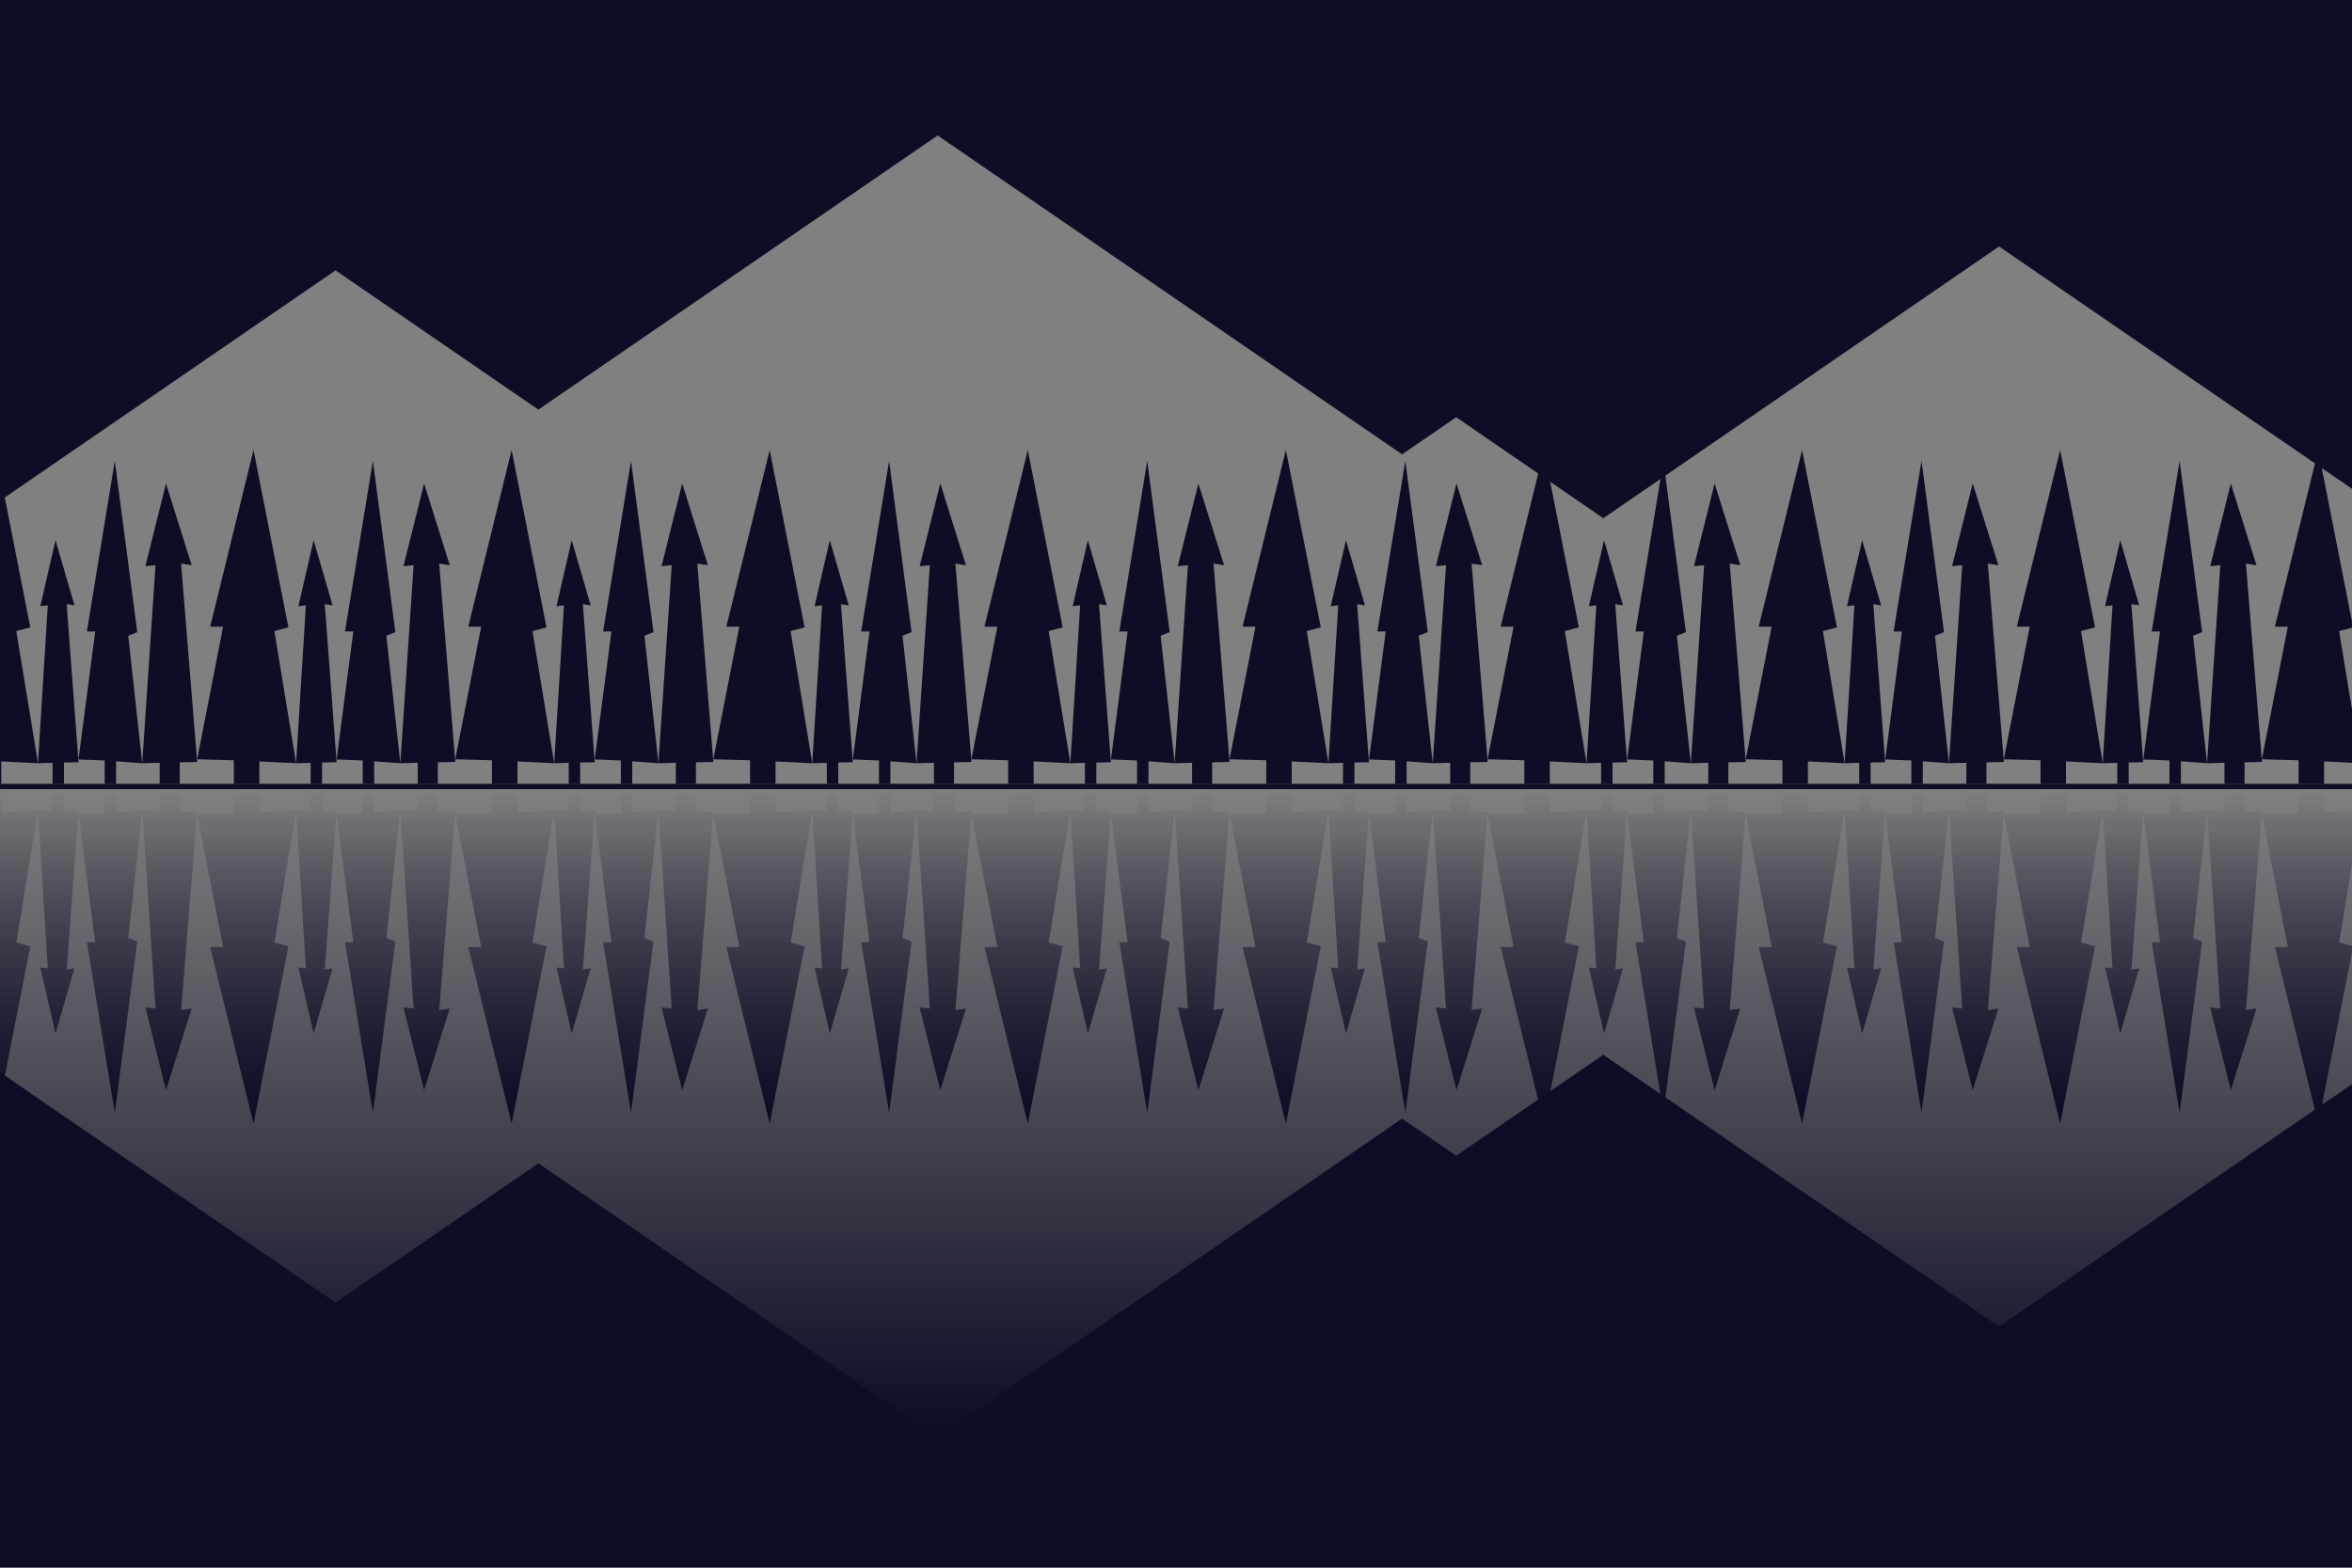
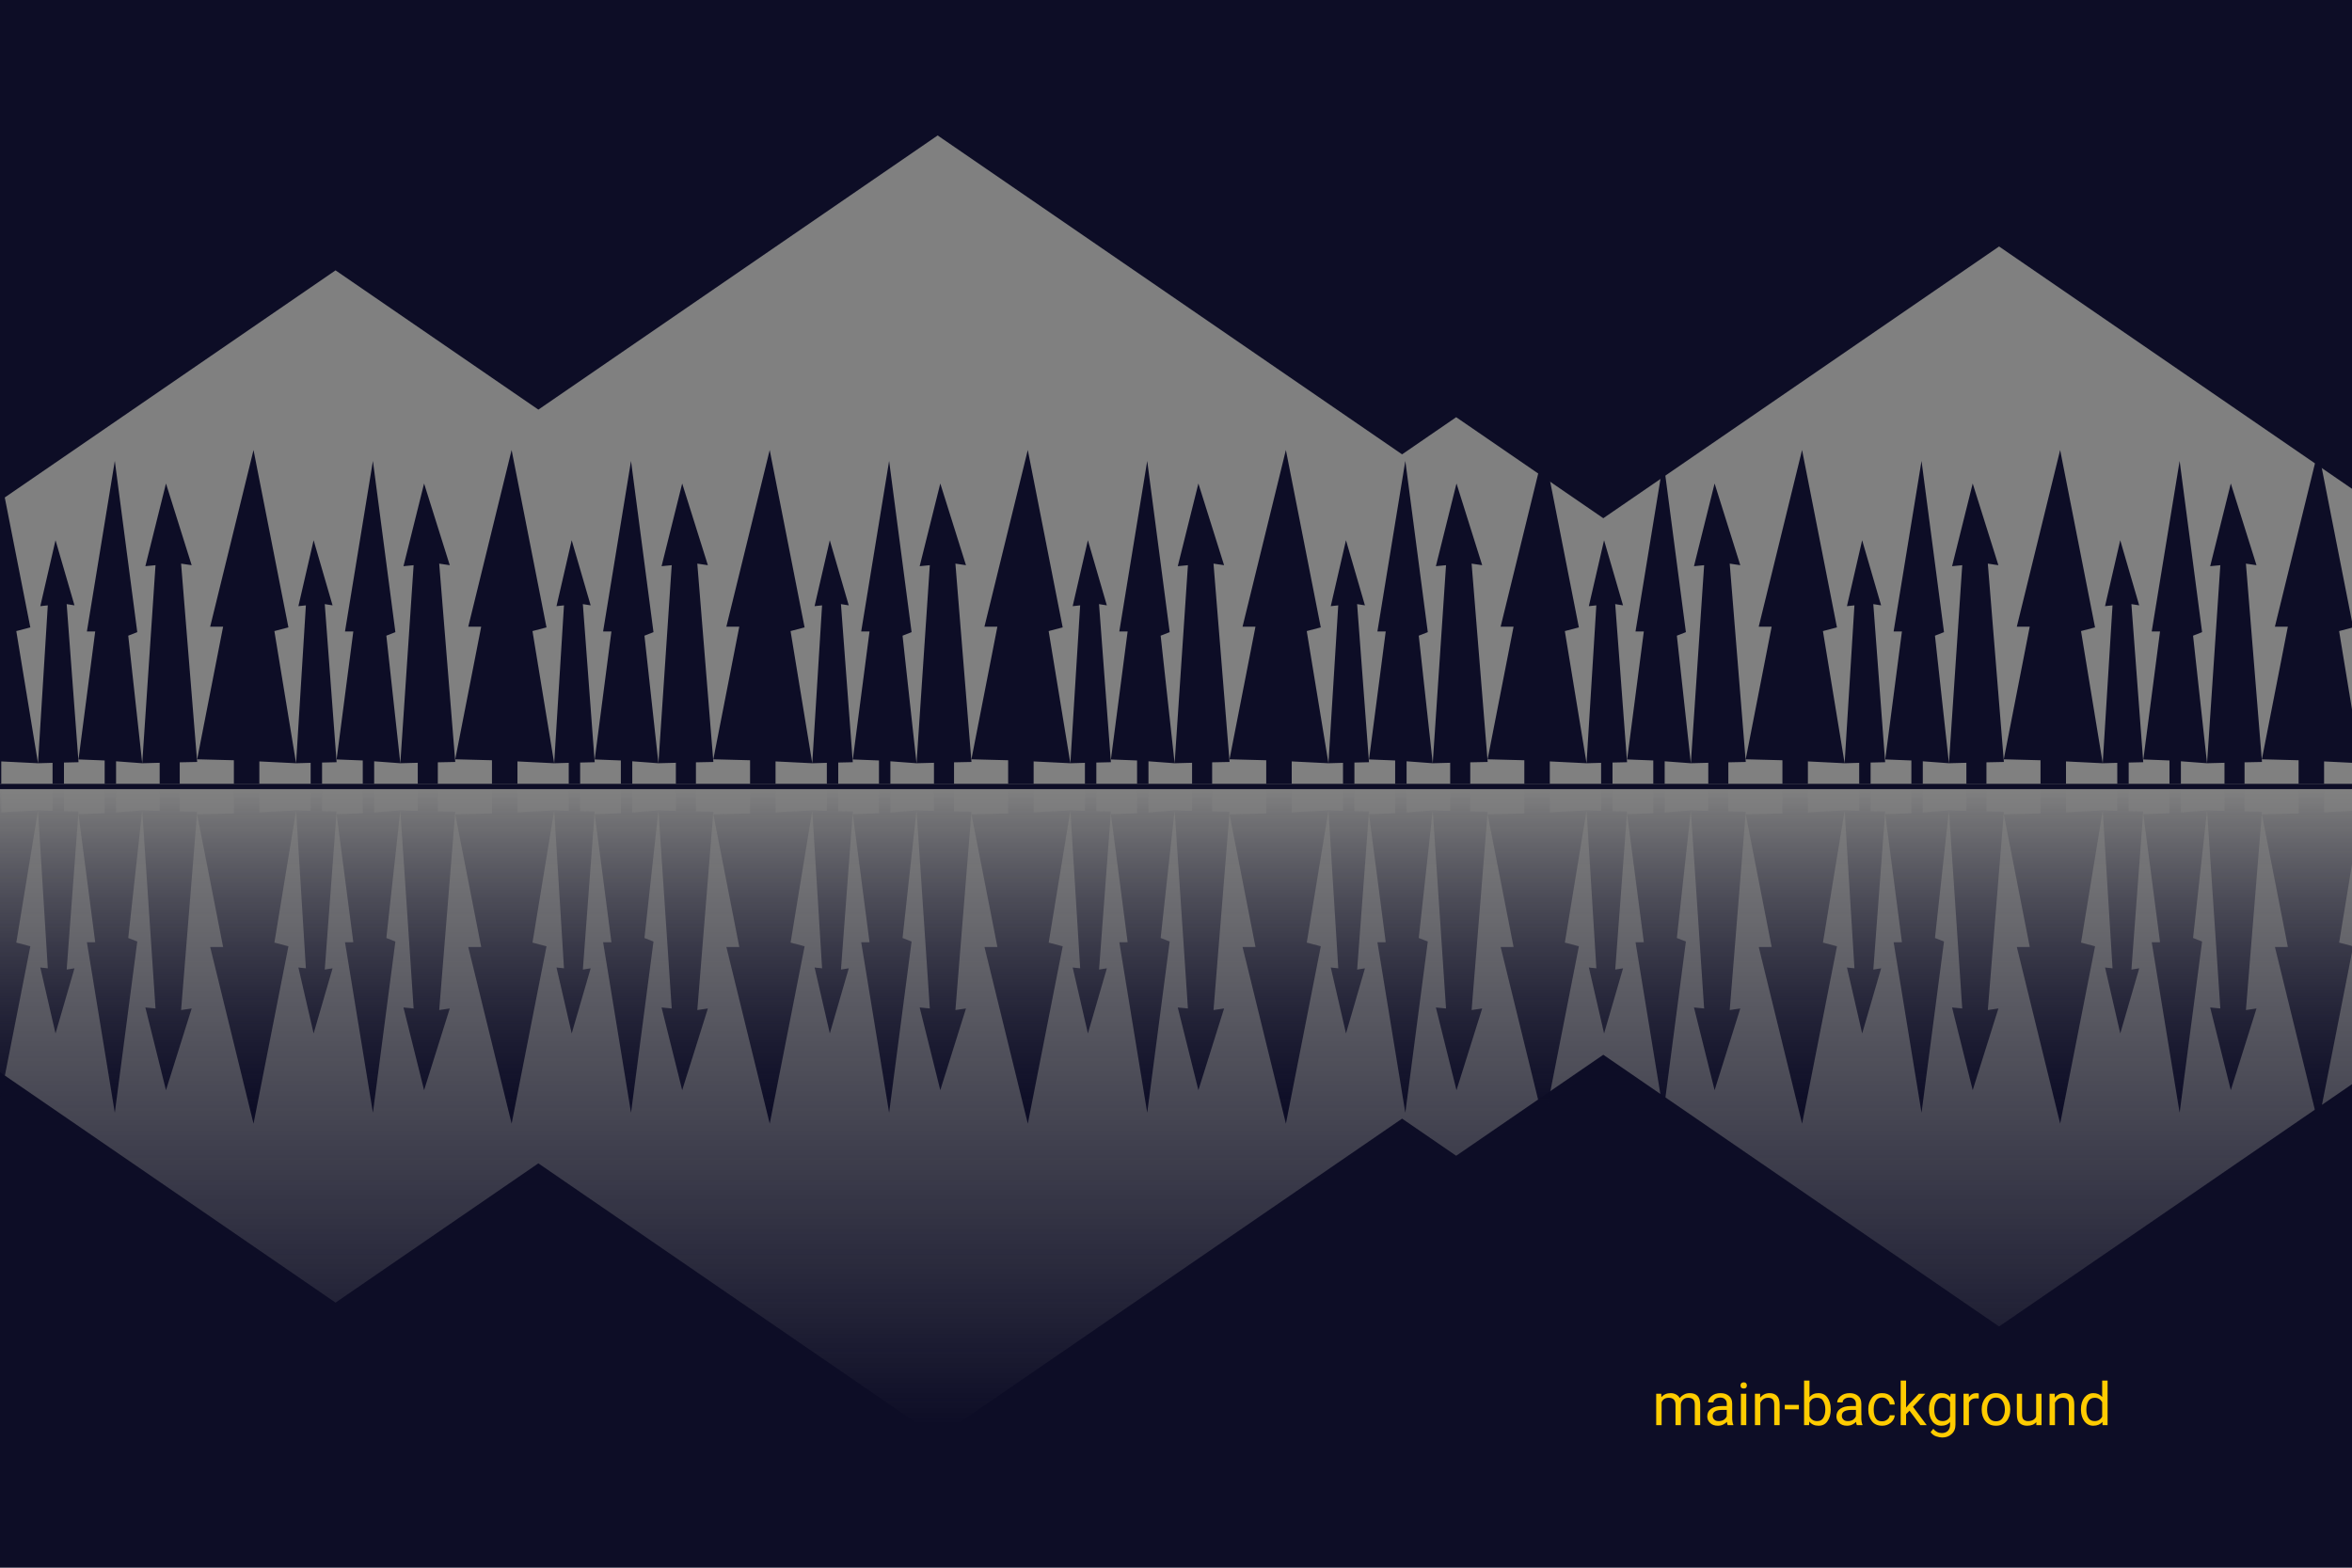
<svg xmlns="http://www.w3.org/2000/svg" xmlns:xlink="http://www.w3.org/1999/xlink" width="720" height="480" viewBox="0 0 190.5 127" version="1.1" id="svg1" xml:space="preserve">
  <defs id="defs1">
    <linearGradient id="linearGradient6">
      <stop style="stop-color:#0d0d26;stop-opacity:1;" offset="0" id="stop6" />
      <stop style="stop-color:#0d0d26;stop-opacity:0;" offset="1" id="stop7" />
    </linearGradient>
    <linearGradient id="linearGradient3">
      <stop style="stop-color:#808080;stop-opacity:1;" offset="0" id="stop3" />
      <stop style="stop-color:#808080;stop-opacity:0;" offset="1" id="stop4" />
    </linearGradient>
    <linearGradient xlink:href="#linearGradient3" id="linearGradient5" gradientUnits="userSpaceOnUse" x1="84.691" y1="63.345" x2="84.691" y2="11.983" gradientTransform="matrix(1,0,0,-1,-8e-7,127.4279)" />
    <linearGradient xlink:href="#linearGradient6" id="linearGradient7" x1="82.561" y1="89.541" x2="82.561" y2="63.459" gradientUnits="userSpaceOnUse" gradientTransform="translate(0,0.4851533)" />
  </defs>
  <g id="layer1">
    <rect style="opacity:1;mix-blend-mode:normal;fill:#0d0d26;fill-opacity:1;stroke-width:0.636;stroke-linecap:round;stroke-linejoin:round;paint-order:stroke markers fill" id="rect1" width="190.5" height="127" x="0" y="0" />
    <path id="rect2" style="opacity:1;fill:#808080;fill-opacity:1;stroke-width:1.738;stroke-linecap:square;paint-order:markers stroke fill" d="M 75.945,10.973 43.604,33.184 27.177,21.902 -33.395,63.5 H -0.541 152.43 l 70.056,10e-7 1.409,-0.968 -61.981,-42.565 -32.055,22.014 -11.916,-8.183 -4.381,3.009 z" />
    <path id="rect2-6" style="fill:url(#linearGradient5);fill-opacity:1;stroke-width:1.738;stroke-linecap:square;paint-order:markers stroke fill" d="M 75.945,116.454 43.604,94.244 27.177,105.526 -33.395,63.928 H -0.541 152.43 l 70.056,-1e-6 1.409,0.968 -61.981,42.565 -32.055,-22.014 -11.916,8.183 -4.381,-3.009 z" />
    <path id="path5" style="opacity:1;fill:#0d0d26;fill-opacity:1;stroke-width:1.413;stroke-linecap:square;paint-order:markers stroke fill" d="m -0.37,36.456 -3.511,14.313 1.047,5.17e-4 -2.101,10.741 2.974,0.078 V 63.5 h 2.064 v -1.817 l 2.975,0.148 -1.758,-10.707 1.136,-0.298 z m 3.448,25.375 1.179,-0.033 V 63.5 h 0.924 v -1.726 l 1.179,-0.027 -0.96,-12.807 0.632,0.101 -1.535,-5.276 -1.232,5.341 0.606,-0.065 z m 17.456,-25.375 -3.511,14.313 1.047,5.17e-4 -2.101,10.741 2.974,0.078 V 63.5 h 2.064 v -1.817 l 2.975,0.148 -1.758,-10.707 1.136,-0.298 z m 3.448,25.375 1.179,-0.033 V 63.5 h 0.924 v -1.726 l 1.179,-0.027 -0.96,-12.807 0.632,0.101 -1.535,-5.276 -1.232,5.341 0.606,-0.065 z m 17.456,-25.375 -3.511,14.313 1.047,5.17e-4 -2.101,10.741 2.974,0.078 V 63.5 h 2.064 v -1.817 l 2.975,0.148 -1.758,-10.707 1.136,-0.298 z m 3.448,25.375 1.179,-0.033 V 63.5 h 0.924 v -1.726 l 1.179,-0.027 -0.96,-12.807 0.632,0.101 -1.535,-5.276 -1.232,5.341 0.606,-0.065 z m 17.456,-25.375 -3.511,14.313 1.047,5.17e-4 -2.101,10.741 2.974,0.078 V 63.5 h 2.064 v -1.817 l 2.975,0.148 -1.758,-10.707 1.136,-0.298 z m 3.448,25.375 1.179,-0.033 V 63.5 h 0.924 v -1.726 l 1.179,-0.027 -0.96,-12.807 0.632,0.101 -1.535,-5.276 -1.232,5.341 0.606,-0.065 z m 17.456,-25.375 -3.511,14.313 1.047,5.17e-4 -2.101,10.741 2.974,0.078 V 63.5 h 2.064 v -1.817 l 2.975,0.148 -1.758,-10.707 1.136,-0.298 z m 3.448,25.375 1.179,-0.033 V 63.5 h 0.924 v -1.726 l 1.179,-0.027 -0.96,-12.807 0.632,0.101 -1.535,-5.276 -1.232,5.341 0.606,-0.065 z m 17.456,-25.375 -3.511,14.313 1.047,5.17e-4 -2.101,10.741 2.974,0.078 V 63.5 h 2.064 v -1.817 l 2.975,0.148 -1.758,-10.707 1.136,-0.298 z m 3.448,25.375 1.179,-0.033 V 63.5 h 0.924 v -1.726 l 1.179,-0.027 -0.96,-12.807 0.632,0.101 -1.535,-5.276 -1.232,5.341 0.606,-0.065 z m 17.456,-25.375 -3.511,14.313 1.047,5.17e-4 -2.101,10.741 2.974,0.078 V 63.5 h 2.064 v -1.817 l 2.975,0.148 -1.758,-10.707 1.136,-0.298 z m 3.448,25.375 1.179,-0.033 V 63.5 h 0.924 v -1.726 l 1.179,-0.027 -0.96,-12.807 0.632,0.101 -1.535,-5.276 -1.232,5.341 0.606,-0.065 z m 17.456,-25.375 -3.511,14.313 1.047,5.17e-4 -2.101,10.741 2.974,0.078 V 63.5 h 2.064 v -1.817 l 2.975,0.148 -1.758,-10.707 1.136,-0.298 z m 3.448,25.375 1.179,-0.033 V 63.5 h 0.924 v -1.726 l 1.179,-0.027 -0.96,-12.807 0.632,0.101 -1.535,-5.276 -1.232,5.341 0.606,-0.065 z m 17.456,-25.375 -3.511,14.313 1.047,5.17e-4 -2.101,10.741 2.974,0.078 V 63.5 h 2.064 v -1.817 l 2.975,0.148 -1.758,-10.707 1.136,-0.298 z m 3.448,25.375 1.179,-0.033 V 63.5 h 0.924 v -1.726 l 1.179,-0.027 -0.96,-12.807 0.632,0.101 -1.535,-5.276 -1.232,5.341 0.606,-0.065 z m 17.456,-25.375 -3.511,14.313 1.047,5.17e-4 -2.101,10.741 2.974,0.078 V 63.5 h 2.064 v -1.817 l 2.975,0.148 -1.758,-10.707 1.136,-0.298 z m 3.448,25.375 1.179,-0.033 V 63.5 h 0.924 v -1.726 l 1.179,-0.027 -0.96,-12.807 0.632,0.101 -1.535,-5.276 -1.232,5.341 0.606,-0.065 z M 9.299,37.341 7.038,51.155 l 0.674,5.17e-4 -1.353,10.367 2.118,0.083 V 63.5 h 0.924 v -1.827 l 2.118,0.158 -1.132,-10.334 0.732,-0.287 z m 2.221,24.489 1.412,-0.036 V 63.5 h 1.625 v -1.744 l 1.412,-0.029 -1.301,-16.067 0.856,0.127 -2.08,-6.619 -1.67,6.7 0.822,-0.081 z m 18.684,-24.489 -2.261,13.814 0.674,5.17e-4 -1.353,10.367 2.118,0.083 V 63.5 h 0.924 v -1.827 l 2.118,0.158 -1.132,-10.334 0.732,-0.287 z m 2.221,24.489 1.412,-0.036 V 63.5 h 1.625 v -1.744 l 1.412,-0.029 -1.301,-16.067 0.856,0.127 -2.08,-6.619 -1.67,6.7 0.822,-0.081 z m 18.684,-24.489 -2.261,13.814 0.674,5.17e-4 -1.353,10.367 2.118,0.083 V 63.5 h 0.924 v -1.827 l 2.118,0.158 -1.132,-10.334 0.732,-0.287 z m 2.221,24.489 1.412,-0.036 V 63.5 h 1.625 v -1.744 l 1.412,-0.029 -1.301,-16.067 0.856,0.127 -2.08,-6.619 -1.67,6.7 0.822,-0.081 z m 18.684,-24.489 -2.261,13.814 0.674,5.17e-4 -1.353,10.367 2.118,0.083 V 63.5 h 0.924 v -1.827 l 2.118,0.158 -1.132,-10.334 0.732,-0.287 z m 2.221,24.489 1.412,-0.036 V 63.5 h 1.625 v -1.744 l 1.412,-0.029 -1.301,-16.067 0.856,0.127 -2.08,-6.619 -1.67,6.7 0.822,-0.081 z m 18.684,-24.489 -2.261,13.814 0.674,5.17e-4 -1.353,10.367 2.118,0.083 V 63.5 h 0.924 v -1.827 l 2.118,0.158 -1.132,-10.334 0.732,-0.287 z m 2.221,24.489 1.412,-0.036 V 63.5 h 1.625 v -1.744 l 1.412,-0.029 -1.301,-16.067 0.856,0.127 -2.08,-6.619 -1.67,6.7 0.822,-0.081 z m 18.684,-24.489 -2.261,13.814 0.674,5.17e-4 -1.353,10.367 2.118,0.083 V 63.5 h 0.924 v -1.827 l 2.118,0.158 -1.132,-10.334 0.732,-0.287 z m 2.221,24.489 1.412,-0.036 V 63.5 h 1.625 v -1.744 l 1.412,-0.029 -1.301,-16.067 0.856,0.127 -2.08,-6.619 -1.67,6.7 0.822,-0.081 z m 18.684,-24.489 -2.261,13.814 0.674,5.17e-4 -1.353,10.367 2.118,0.083 V 63.5 h 0.924 v -1.827 l 2.118,0.158 -1.132,-10.334 0.732,-0.287 z m 2.221,24.489 1.412,-0.036 V 63.5 h 1.625 v -1.744 l 1.412,-0.029 -1.301,-16.067 0.856,0.127 -2.08,-6.619 -1.67,6.7 0.822,-0.081 z m 18.684,-24.489 -2.261,13.814 0.674,5.17e-4 -1.353,10.367 2.118,0.083 V 63.5 h 0.924 v -1.827 l 2.118,0.158 -1.132,-10.334 0.732,-0.287 z m 2.221,24.489 1.412,-0.036 V 63.5 h 1.625 v -1.744 l 1.412,-0.029 -1.301,-16.067 0.856,0.127 -2.08,-6.619 -1.67,6.7 0.822,-0.081 z m 18.684,-24.489 -2.261,13.814 0.674,5.17e-4 -1.353,10.367 2.118,0.083 V 63.5 h 0.924 v -1.827 l 2.118,0.158 -1.132,-10.334 0.732,-0.287 z m 2.221,24.489 1.412,-0.036 V 63.5 h 1.625 v -1.744 l 1.412,-0.029 -1.301,-16.067 0.856,0.127 -2.08,-6.619 -1.67,6.7 0.822,-0.081 z m 18.684,-24.489 -2.261,13.814 0.674,5.17e-4 -1.353,10.367 2.118,0.083 V 63.5 h 0.924 v -1.827 l 2.118,0.158 -1.132,-10.334 0.732,-0.287 z m 2.221,24.489 1.412,-0.036 V 63.5 h 1.625 v -1.744 l 1.412,-0.029 -1.301,-16.067 0.856,0.127 -2.08,-6.619 -1.67,6.7 0.822,-0.081 z" />
    <path id="path5-0" style="fill:url(#linearGradient7);fill-opacity:1;stroke-width:1.413;stroke-linecap:square;paint-order:markers stroke fill" d="m -0.37,91.029 -3.511,-14.313 1.047,-5.17e-4 -2.101,-10.741 2.974,-0.078 v -1.912 h 2.064 v 1.817 l 2.975,-0.148 -1.758,10.707 1.136,0.298 z m 3.448,-25.375 1.179,0.033 v -1.702 h 0.924 v 1.726 l 1.179,0.027 -0.96,12.807 0.632,-0.101 -1.535,5.276 -1.232,-5.341 0.606,0.065 z M 20.534,91.029 17.023,76.716 18.07,76.716 15.969,65.974 18.944,65.897 v -1.912 h 2.064 v 1.817 l 2.975,-0.148 -1.758,10.707 1.136,0.298 z m 3.448,-25.375 1.179,0.033 v -1.702 h 0.924 v 1.726 l 1.179,0.027 -0.96,12.807 0.632,-0.101 -1.535,5.276 -1.232,-5.341 0.606,0.065 z M 41.439,91.029 37.927,76.716 38.974,76.716 36.874,65.974 39.848,65.897 v -1.912 h 2.064 v 1.817 l 2.975,-0.148 -1.758,10.707 1.136,0.298 z m 3.448,-25.375 1.179,0.033 v -1.702 h 0.924 v 1.726 l 1.179,0.027 -0.96,12.807 0.632,-0.101 -1.535,5.276 -1.232,-5.341 0.606,0.065 z M 62.344,91.029 58.832,76.716 59.879,76.716 57.778,65.974 60.753,65.897 v -1.912 h 2.064 v 1.817 l 2.975,-0.148 -1.758,10.707 1.136,0.298 z m 3.448,-25.375 1.179,0.033 v -1.702 h 0.924 v 1.726 l 1.179,0.027 -0.96,12.807 0.632,-0.101 -1.535,5.276 -1.232,-5.341 0.606,0.065 z M 83.248,91.029 79.737,76.716 80.784,76.716 78.683,65.974 81.658,65.897 v -1.912 h 2.064 v 1.817 l 2.975,-0.148 -1.758,10.707 1.136,0.298 z m 3.448,-25.375 1.179,0.033 v -1.702 h 0.924 v 1.726 l 1.179,0.027 -0.96,12.807 0.632,-0.101 -1.535,5.276 -1.232,-5.341 0.606,0.065 z m 17.456,25.375 -3.511,-14.313 1.047,-5.17e-4 -2.101,-10.741 2.974,-0.078 v -1.912 h 2.064 v 1.817 l 2.975,-0.148 -1.758,10.707 1.136,0.298 z m 3.448,-25.375 1.179,0.033 v -1.702 h 0.924 v 1.726 l 1.179,0.027 -0.96,12.807 0.632,-0.101 -1.535,5.276 -1.232,-5.341 0.606,0.065 z m 17.456,25.375 -3.511,-14.313 1.047,-5.17e-4 -2.101,-10.741 2.974,-0.078 v -1.912 h 2.064 v 1.817 l 2.975,-0.148 -1.758,10.707 1.136,0.298 z m 3.448,-25.375 1.179,0.033 v -1.702 h 0.924 v 1.726 l 1.179,0.027 -0.96,12.807 0.632,-0.101 -1.535,5.276 -1.232,-5.341 0.606,0.065 z m 17.456,25.375 -3.511,-14.313 1.047,-5.17e-4 -2.101,-10.741 2.974,-0.078 v -1.912 h 2.064 v 1.817 l 2.975,-0.148 -1.758,10.707 1.136,0.298 z m 3.448,-25.375 1.179,0.033 v -1.702 h 0.924 v 1.726 l 1.179,0.027 -0.96,12.807 0.632,-0.101 -1.535,5.276 -1.232,-5.341 0.606,0.065 z m 17.456,25.375 -3.511,-14.313 1.047,-5.17e-4 -2.101,-10.741 2.974,-0.078 v -1.912 h 2.064 v 1.817 l 2.975,-0.148 -1.758,10.707 1.136,0.298 z m 3.448,-25.375 1.179,0.033 v -1.702 h 0.924 v 1.726 l 1.179,0.027 -0.96,12.807 0.632,-0.101 -1.535,5.276 -1.232,-5.341 0.606,0.065 z m 17.456,25.375 -3.511,-14.313 1.047,-5.17e-4 -2.101,-10.741 2.974,-0.078 v -1.912 h 2.064 v 1.817 l 2.975,-0.148 -1.758,10.707 1.136,0.298 z m 3.448,-25.375 1.179,0.033 v -1.702 h 0.924 v 1.726 l 1.179,0.027 -0.96,12.807 0.632,-0.101 -1.535,5.276 -1.232,-5.341 0.606,0.065 z M 9.299,90.144 7.038,76.33 l 0.674,-5.17e-4 -1.353,-10.367 2.118,-0.083 v -1.895 h 0.924 v 1.827 l 2.118,-0.158 -1.132,10.334 0.732,0.287 z m 2.221,-24.489 1.412,0.036 v -1.706 h 1.625 v 1.744 l 1.412,0.029 -1.301,16.067 0.856,-0.127 -2.08,6.619 -1.67,-6.7 0.822,0.081 z m 18.684,24.489 -2.261,-13.814 0.674,-5.17e-4 -1.353,-10.367 2.118,-0.083 v -1.895 h 0.924 v 1.827 l 2.118,-0.158 -1.132,10.334 0.732,0.287 z m 2.221,-24.489 1.412,0.036 v -1.706 h 1.625 v 1.744 l 1.412,0.029 -1.301,16.067 0.856,-0.127 -2.08,6.619 -1.67,-6.7 0.822,0.081 z M 51.109,90.144 48.848,76.33 49.522,76.33 48.169,65.963 l 2.118,-0.083 v -1.895 h 0.924 v 1.827 l 2.118,-0.158 -1.132,10.334 0.732,0.287 z m 2.221,-24.489 1.412,0.036 v -1.706 h 1.625 v 1.744 l 1.412,0.029 -1.301,16.067 0.856,-0.127 -2.08,6.619 -1.67,-6.7 0.822,0.081 z m 18.684,24.489 -2.261,-13.814 0.674,-5.17e-4 -1.353,-10.367 2.118,-0.083 v -1.895 h 0.924 v 1.827 l 2.118,-0.158 -1.132,10.334 0.732,0.287 z m 2.221,-24.489 1.412,0.036 v -1.706 h 1.625 v 1.744 l 1.412,0.029 -1.301,16.067 0.856,-0.127 -2.08,6.619 -1.67,-6.7 0.822,0.081 z m 18.684,24.489 -2.261,-13.814 0.674,-5.17e-4 -1.353,-10.367 2.118,-0.083 v -1.895 h 0.924 v 1.827 l 2.118,-0.158 -1.132,10.334 0.732,0.287 z m 2.221,-24.489 1.412,0.036 v -1.706 h 1.625 v 1.744 l 1.412,0.029 -1.301,16.067 0.856,-0.127 -2.08,6.619 -1.67,-6.7 0.822,0.081 z m 18.684,24.489 -2.261,-13.814 0.674,-5.17e-4 -1.353,-10.367 2.118,-0.083 v -1.895 h 0.924 v 1.827 l 2.118,-0.158 -1.132,10.334 0.732,0.287 z m 2.221,-24.489 1.412,0.036 v -1.706 h 1.625 v 1.744 l 1.412,0.029 -1.301,16.067 0.856,-0.127 -2.08,6.619 -1.67,-6.7 0.822,0.081 z m 18.684,24.489 -2.261,-13.814 0.674,-5.17e-4 -1.353,-10.367 2.118,-0.083 v -1.895 h 0.924 v 1.827 l 2.118,-0.158 -1.132,10.334 0.732,0.287 z m 2.221,-24.489 1.412,0.036 v -1.706 h 1.625 v 1.744 l 1.412,0.029 -1.301,16.067 0.856,-0.127 -2.08,6.619 -1.67,-6.7 0.822,0.081 z m 18.684,24.489 -2.261,-13.814 0.674,-5.17e-4 -1.353,-10.367 2.118,-0.083 v -1.895 h 0.924 v 1.827 l 2.118,-0.158 -1.132,10.334 0.732,0.287 z m 2.221,-24.489 1.412,0.036 v -1.706 h 1.625 v 1.744 l 1.412,0.029 -1.301,16.067 0.856,-0.127 -2.08,6.619 -1.67,-6.7 0.822,0.081 z m 18.684,24.489 -2.261,-13.814 0.674,-5.17e-4 -1.353,-10.367 2.118,-0.083 v -1.895 h 0.924 v 1.827 l 2.118,-0.158 -1.132,10.334 0.732,0.287 z m 2.221,-24.489 1.412,0.036 v -1.706 h 1.625 v 1.744 l 1.412,0.029 -1.301,16.067 0.856,-0.127 -2.08,6.619 -1.67,-6.7 0.822,0.081 z m 18.684,24.489 -2.261,-13.814 0.674,-5.17e-4 -1.353,-10.367 2.118,-0.083 v -1.895 h 0.924 v 1.827 l 2.118,-0.158 -1.132,10.334 0.732,0.287 z m 2.221,-24.489 1.412,0.036 v -1.706 h 1.625 v 1.744 l 1.412,0.029 -1.301,16.067 0.856,-0.127 -2.08,6.619 -1.67,-6.7 0.822,0.081 z" />
+     <text xml:space="preserve" style="font-size:4.805px;line-height:1;font-family:Roboto;-inkscape-font-specification:Roboto;text-align:end;text-decoration-color:#000000;letter-spacing:0px;word-spacing:0px;text-anchor:end;fill:#ffcc00;stroke-width:3.962;stroke-linecap:square;paint-order:markers stroke fill" x="176.998" y="115.453" id="text1">
+       <tspan id="tspan1" style="fill:#ffcc00;stroke-width:3.962" x="176.998" y="115.453">main-background</tspan>
+     </text>
  </g>
</svg>
